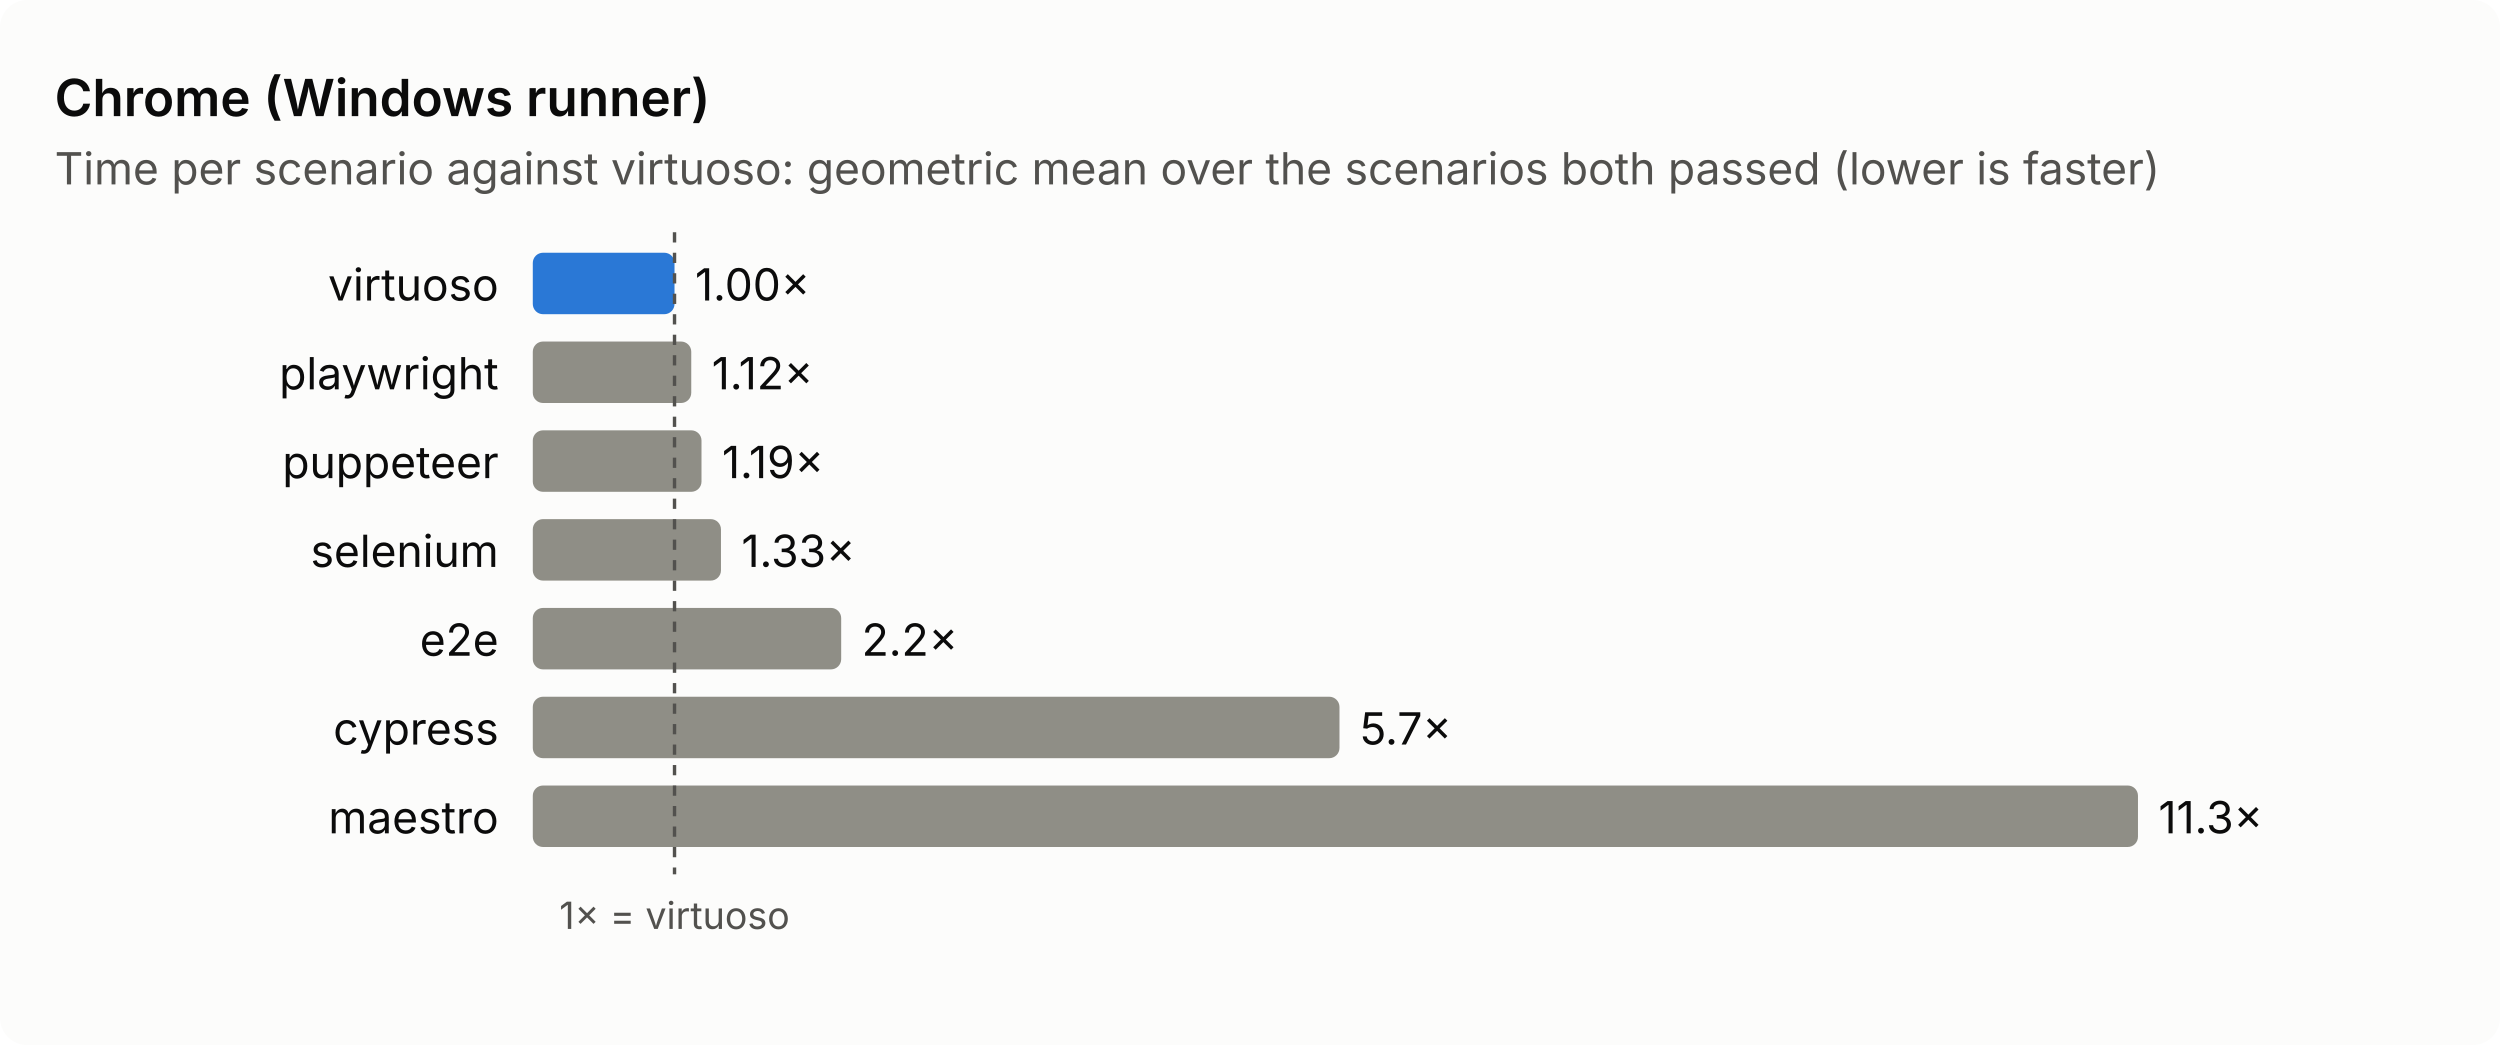
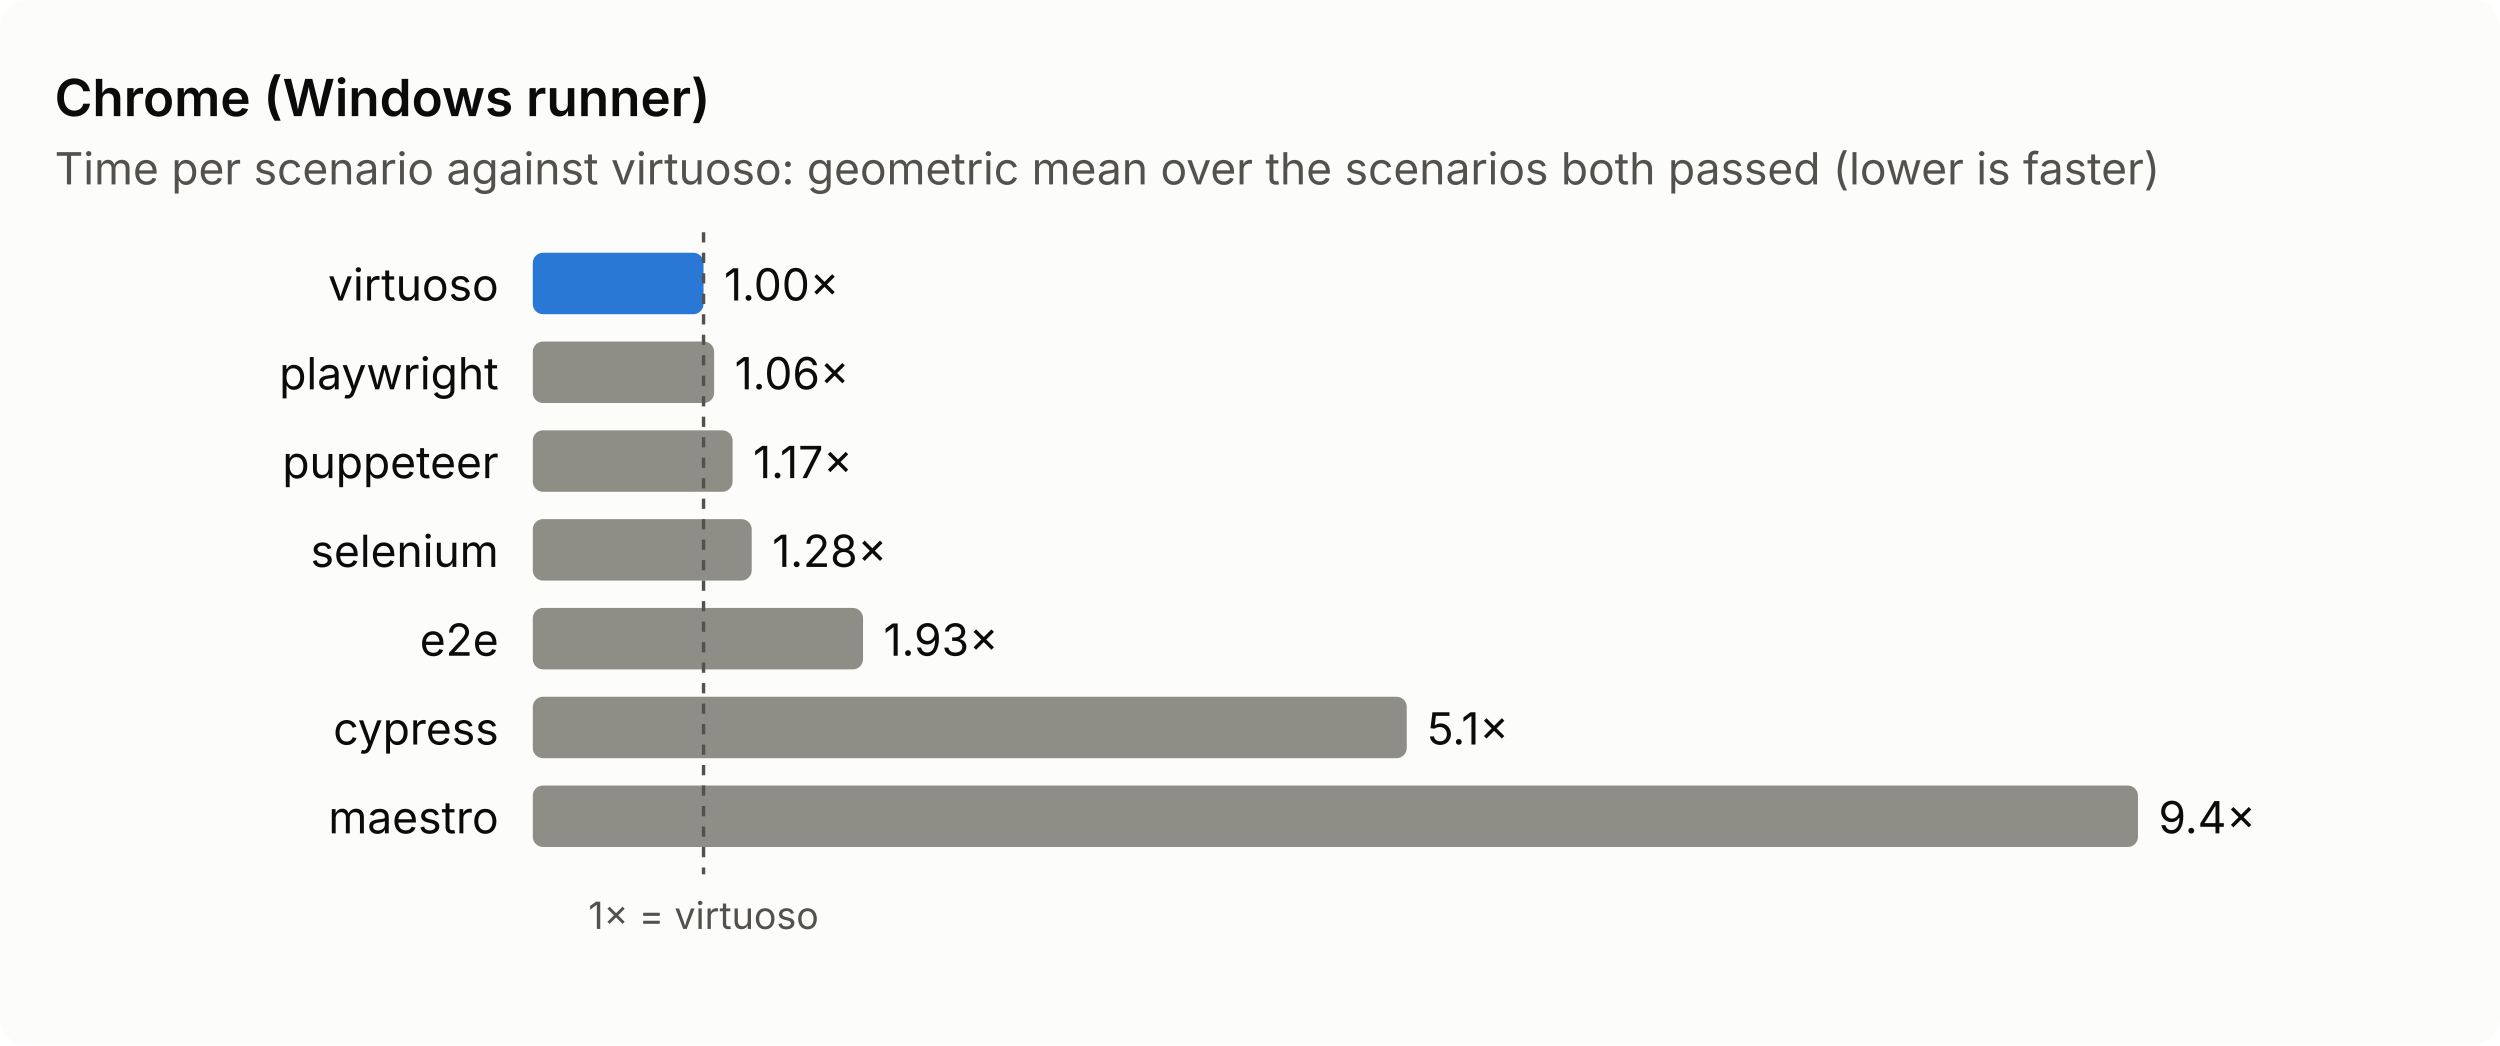
<svg xmlns="http://www.w3.org/2000/svg" viewBox="0 0 732 306" width="732" height="306" role="img" aria-label="Chrome (Windows runner): time per scenario against virtuoso">
  <style>text{font:13px system-ui,-apple-system,'Segoe UI',sans-serif;fill:#0b0b0b}.sub,.axis{fill:#52514e}.axis{font-size:11px}.title{font-size:15px;font-weight:600}.bg{fill:#fcfcfb}.bar{fill:#8f8e86}.base{fill:#2a78d6}.ref{stroke:#52514e;stroke-dasharray:3 3}@media (prefers-color-scheme: dark){.bg{fill:#1a1a19}text{fill:#f0efec}.sub,.axis{fill:#c3c2b7}.base{fill:#3987e5}.ref{stroke:#c3c2b7}}</style>
  <rect class="bg" width="732" height="306" rx="8" />
  <text class="title" x="16" y="34.0">Chrome (Windows runner)</text>
  <text class="sub" x="16" y="54.0">Time per scenario against virtuoso: geometric mean over the scenarios both passed (lower is faster)</text>
  <text x="146.0" y="88.0" text-anchor="end">virtuoso</text>
-   <rect class="bar base" x="156" y="74.0" width="41.5" height="18" rx="3" />
-   <text x="203.5" y="88.0">1.00×</text>
+   <rect class="bar base" x="156" y="74.0" width="50.0" height="18" rx="3" />
+   <text x="212.0" y="88.0">1.00×</text>
  <text x="146.0" y="114.0" text-anchor="end">playwright</text>
-   <rect class="bar" x="156" y="100.0" width="46.4" height="18" rx="3" />
-   <text x="208.4" y="114.0">1.12×</text>
+   <rect class="bar" x="156" y="100.0" width="53.1" height="18" rx="3" />
+   <text x="215.1" y="114.0">1.06×</text>
  <text x="146.0" y="140.0" text-anchor="end">puppeteer</text>
-   <rect class="bar" x="156" y="126.0" width="49.4" height="18" rx="3" />
-   <text x="211.4" y="140.0">1.19×</text>
+   <rect class="bar" x="156" y="126.0" width="58.5" height="18" rx="3" />
+   <text x="220.5" y="140.0">1.17×</text>
  <text x="146.0" y="166.0" text-anchor="end">selenium</text>
-   <rect class="bar" x="156" y="152.0" width="55.1" height="18" rx="3" />
-   <text x="217.1" y="166.0">1.33×</text>
+   <rect class="bar" x="156" y="152.0" width="64.1" height="18" rx="3" />
+   <text x="226.1" y="166.0">1.28×</text>
  <text x="146.0" y="192.0" text-anchor="end">e2e</text>
-   <rect class="bar" x="156" y="178.0" width="90.3" height="18" rx="3" />
-   <text x="252.3" y="192.0">2.2×</text>
+   <rect class="bar" x="156" y="178.0" width="96.7" height="18" rx="3" />
+   <text x="258.7" y="192.0">1.93×</text>
  <text x="146.0" y="218.0" text-anchor="end">cypress</text>
-   <rect class="bar" x="156" y="204.0" width="236.2" height="18" rx="3" />
-   <text x="398.2" y="218.0">5.7×</text>
+   <rect class="bar" x="156" y="204.0" width="255.9" height="18" rx="3" />
+   <text x="417.9" y="218.0">5.1×</text>
  <text x="146.0" y="244.0" text-anchor="end">maestro</text>
  <rect class="bar" x="156" y="230.0" width="470.0" height="18" rx="3" />
-   <text x="632.0" y="244.0">11.3×</text>
-   <line class="ref" x1="197.5" y1="68.0" x2="197.5" y2="256.0" />
-   <text class="axis" x="197.5" y="272.0" text-anchor="middle">1× = virtuoso</text>
+   <text x="632.0" y="244.0">9.4×</text>
+   <line class="ref" x1="206.0" y1="68.0" x2="206.0" y2="256.0" />
+   <text class="axis" x="206.0" y="272.0" text-anchor="middle">1× = virtuoso</text>
</svg>
